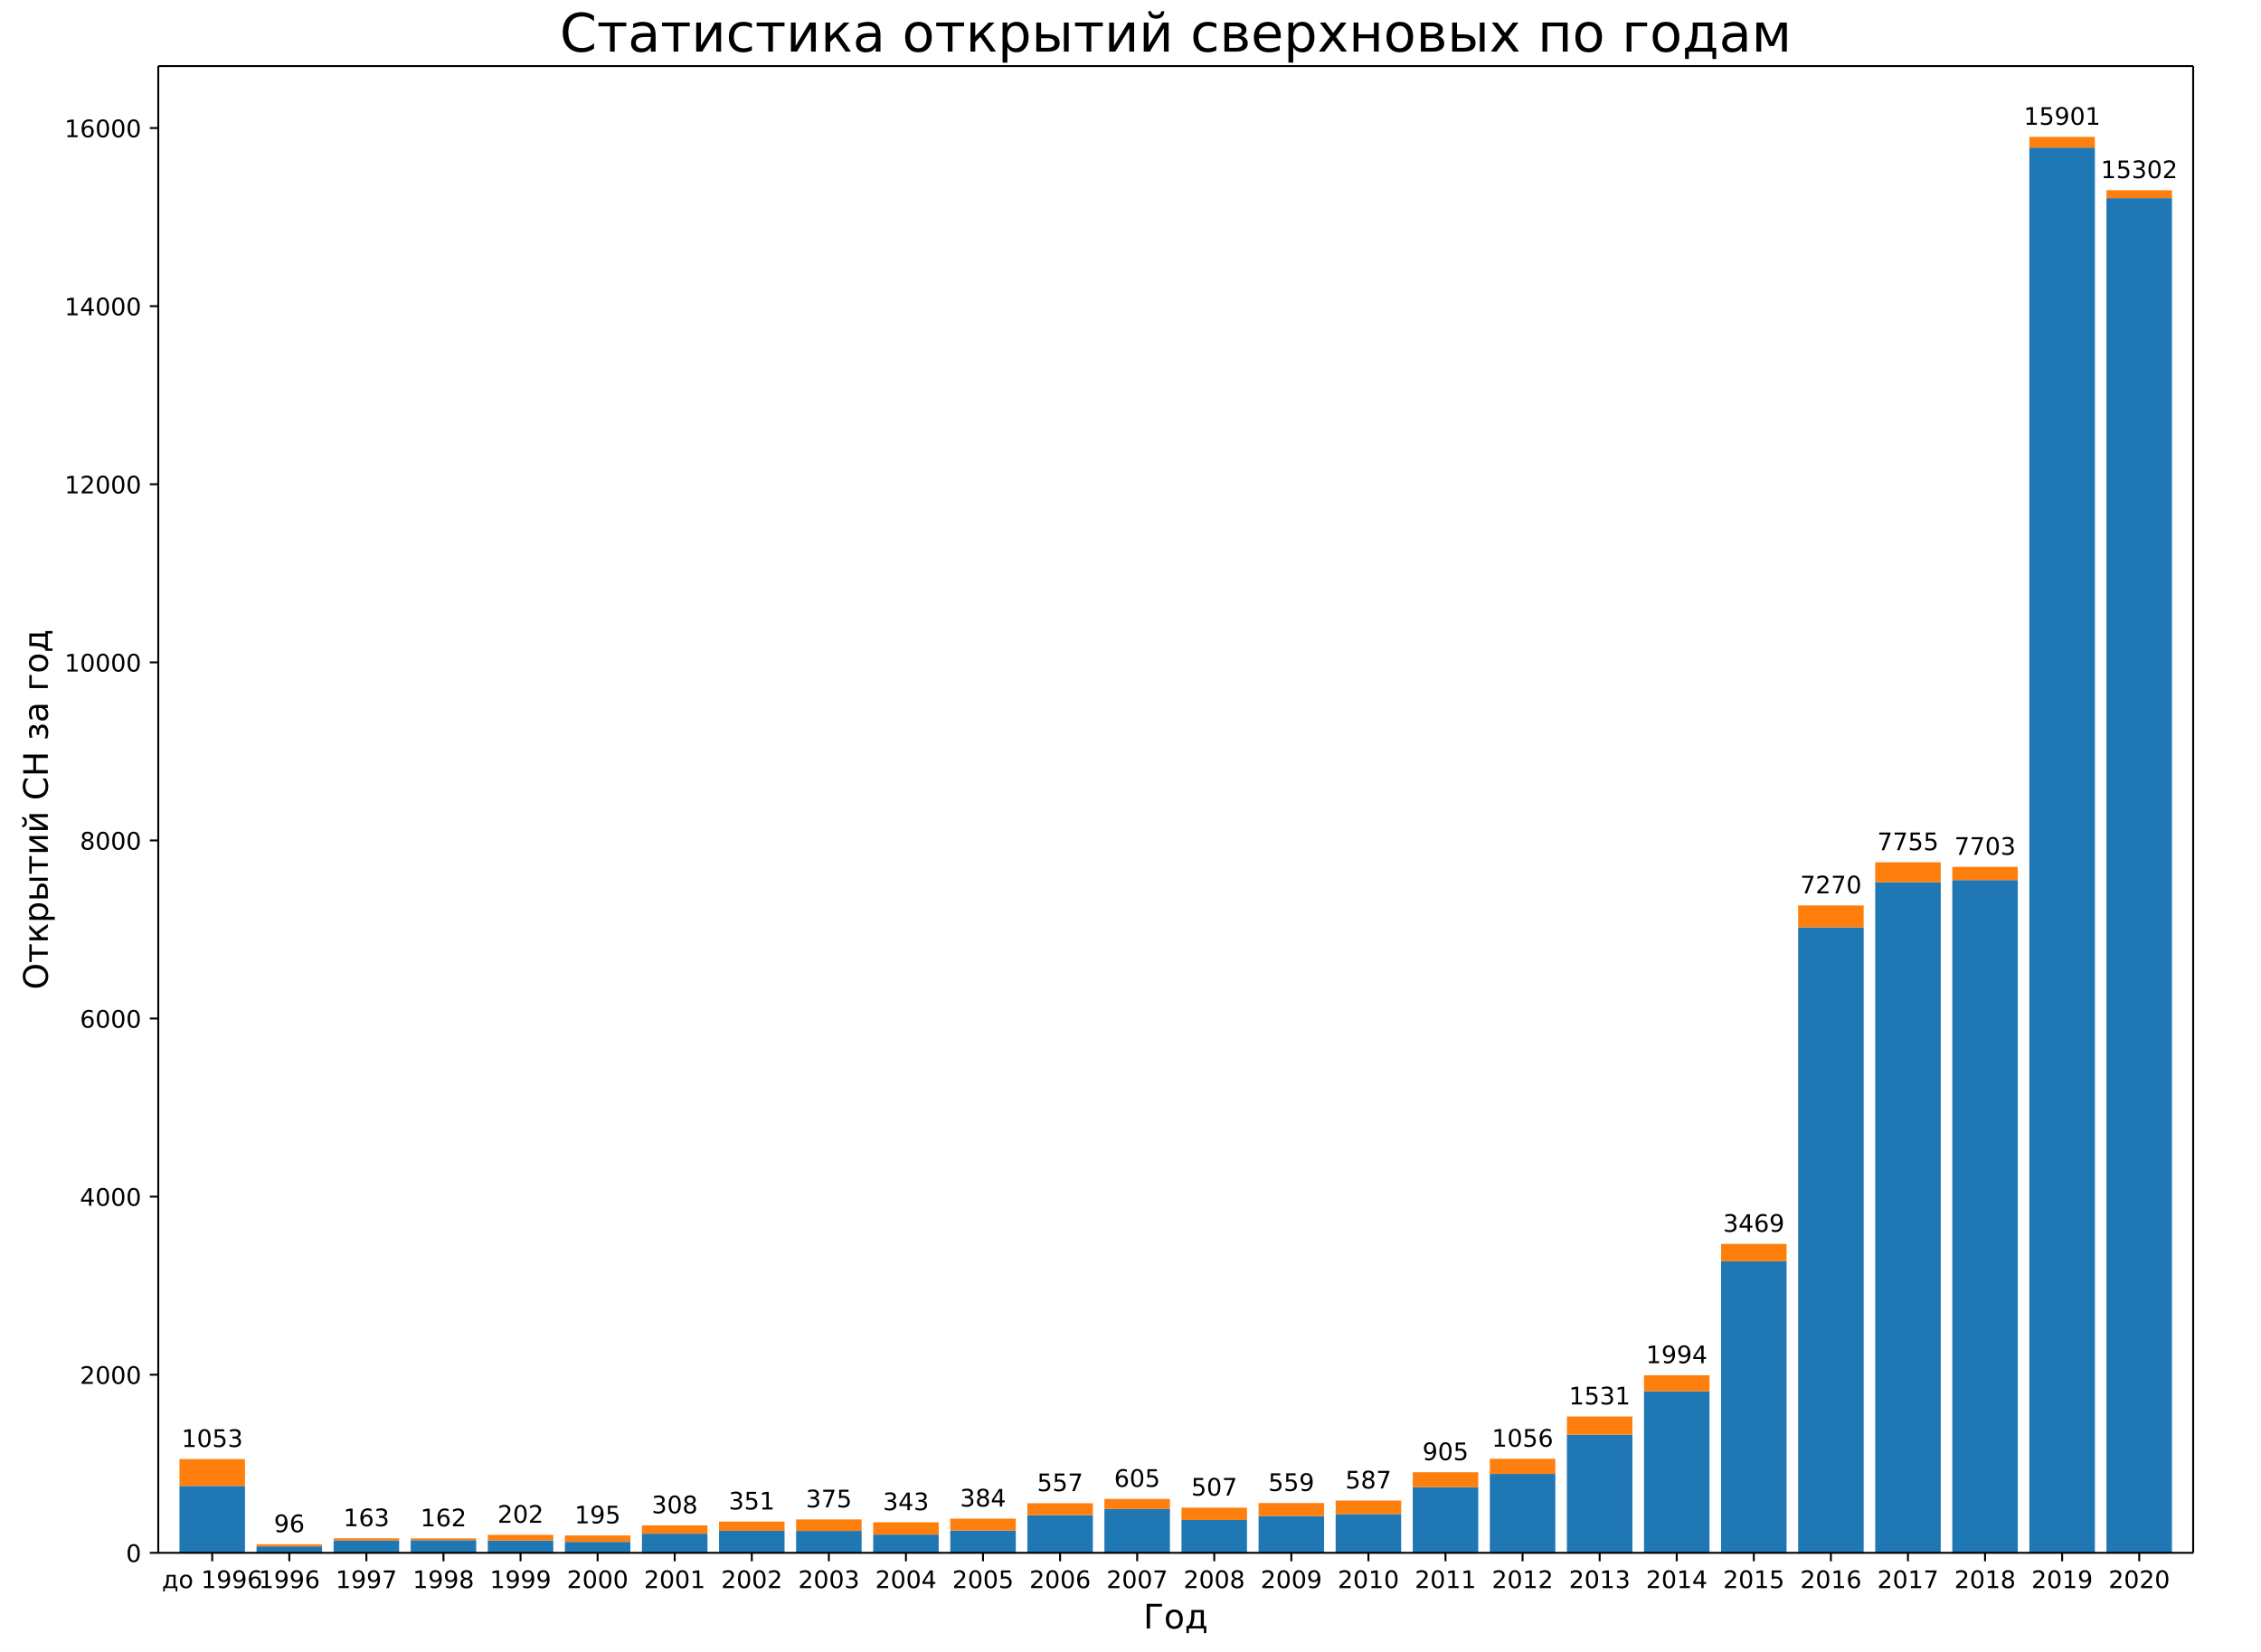
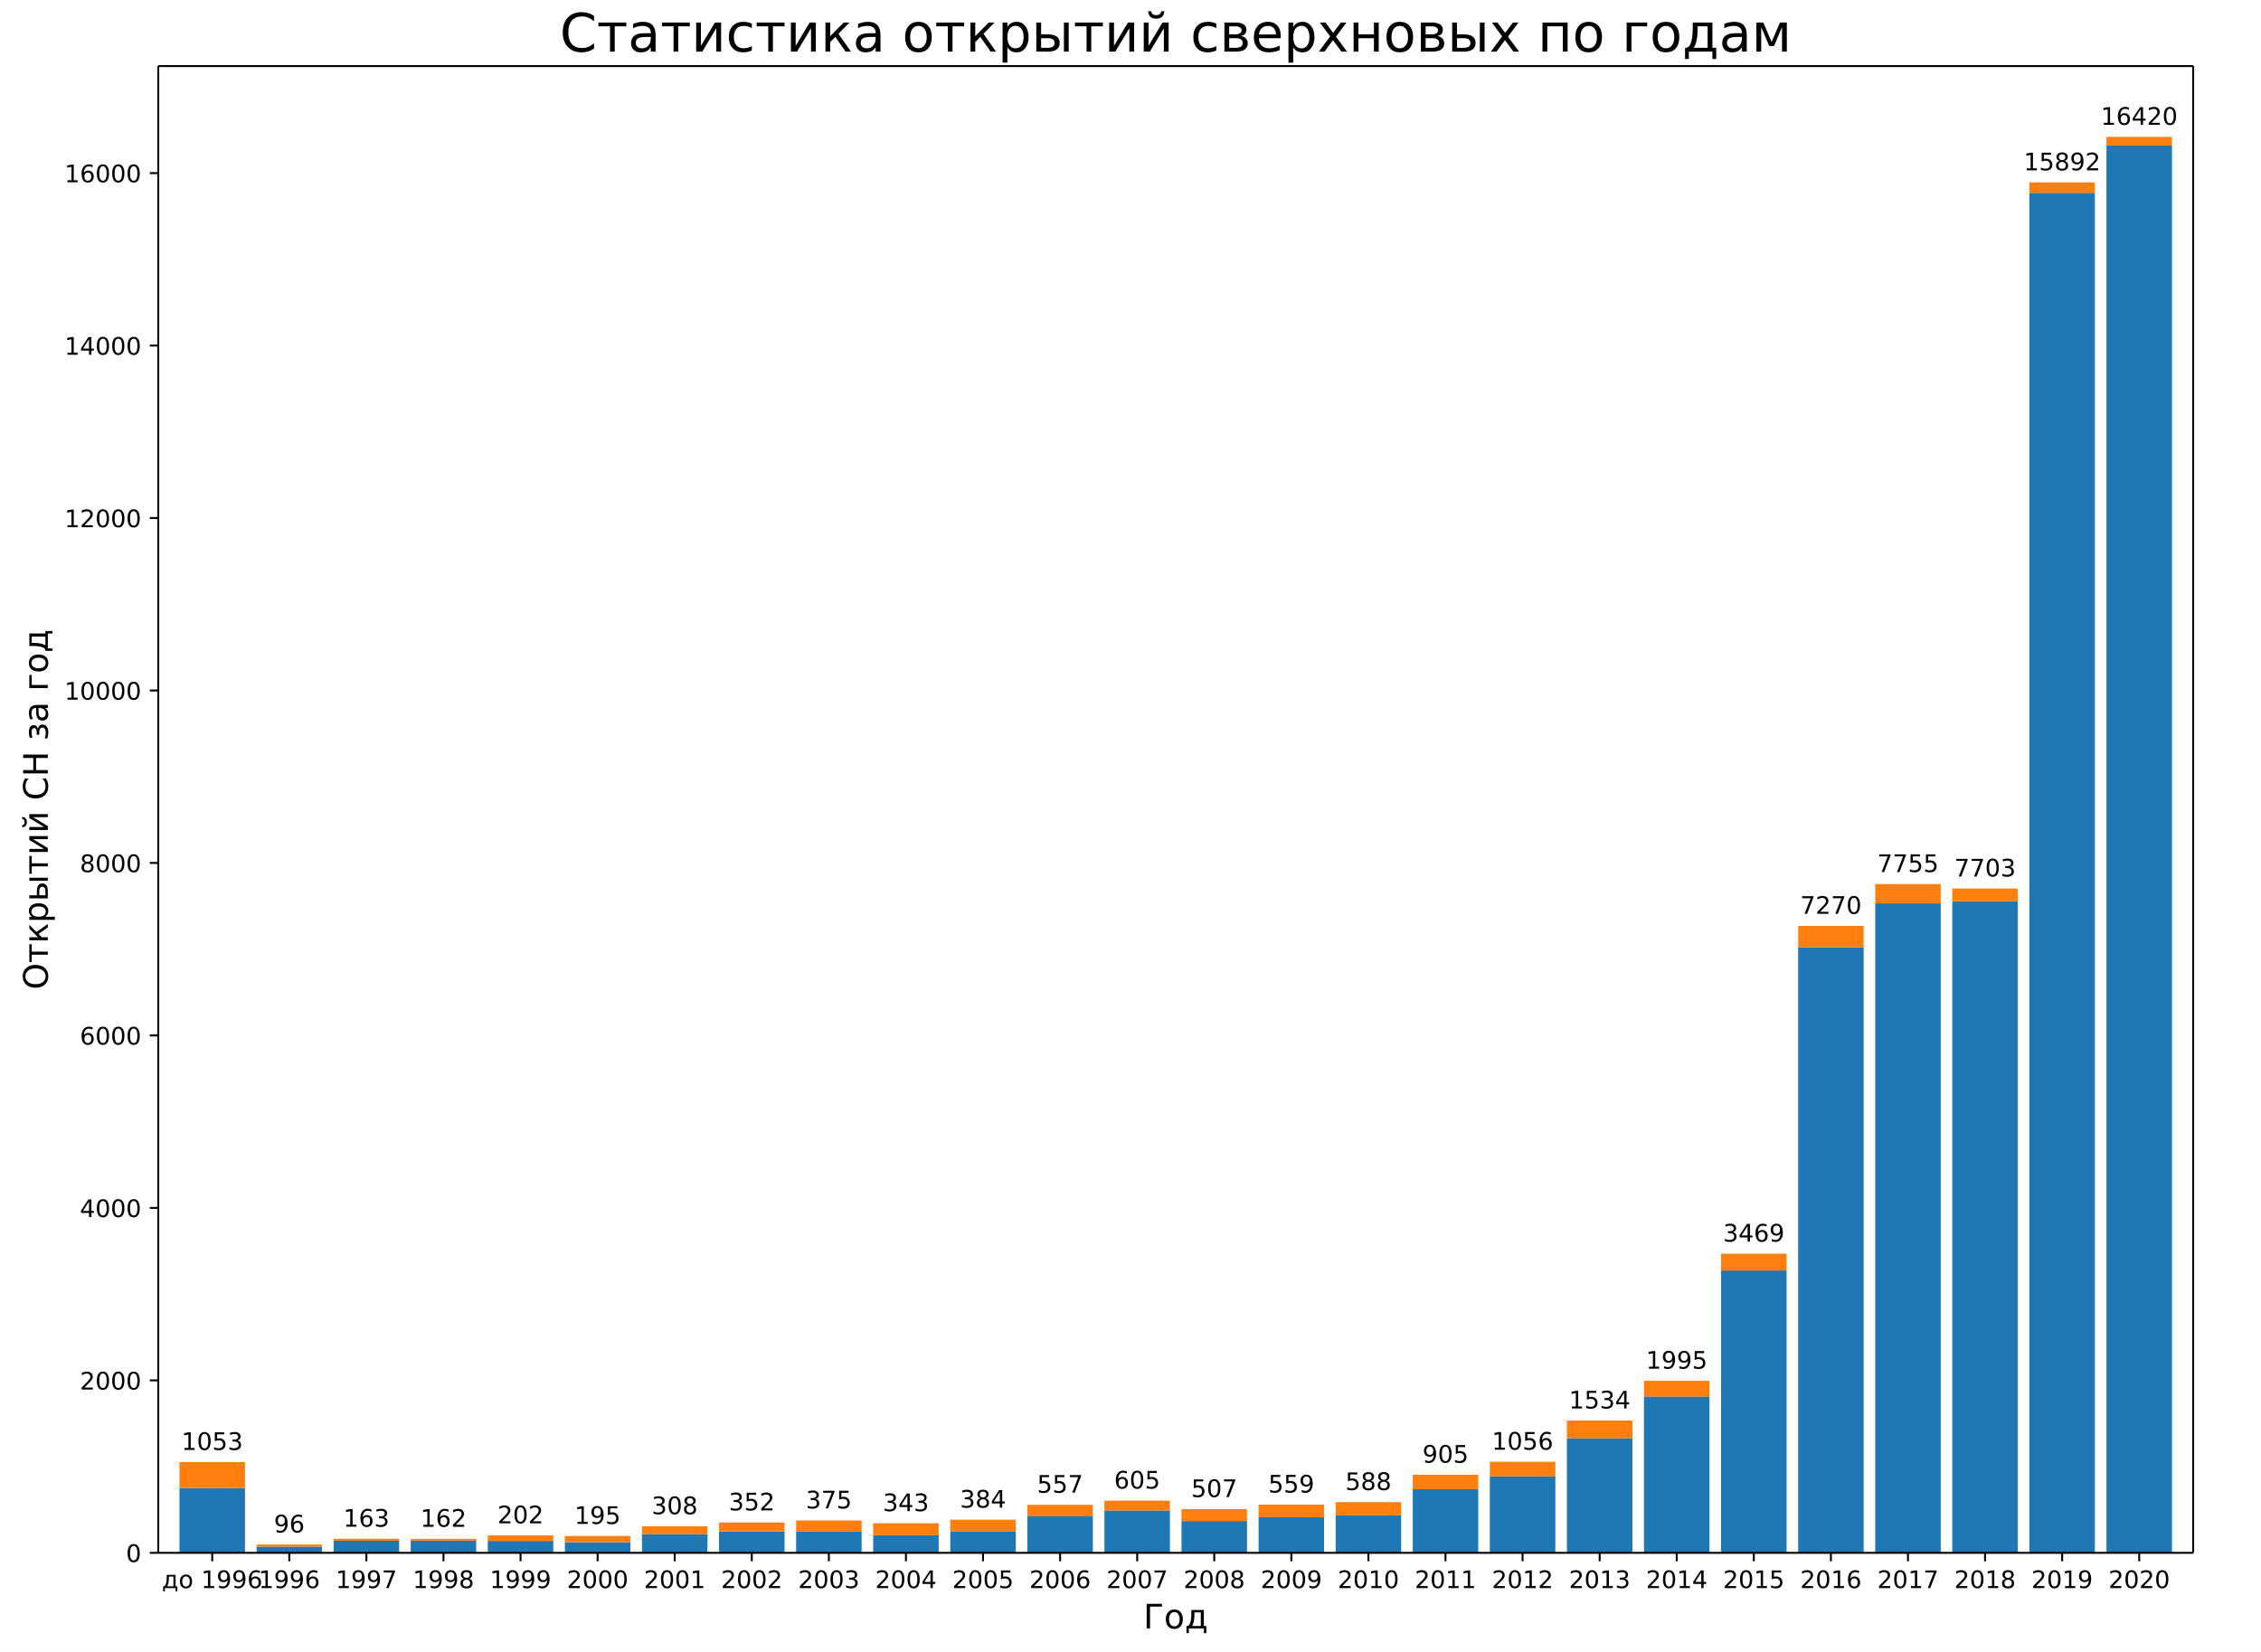
<svg xmlns="http://www.w3.org/2000/svg" xmlns:xlink="http://www.w3.org/1999/xlink" width="936pt" height="684pt" version="1.1" viewBox="0 0 936 684">
  <defs>
    <style type="text/css">*{stroke-linecap:butt;stroke-linejoin:round;}</style>
  </defs>
  <path d="m0 684h936v-684h-936z" fill="#fff" />
  <path d="m65.52 642.96h842.4v-615.6h-842.4z" fill="#fff" />
-   <path d="m74.295 642.96h27.123v-27.69h-27.123z" clip-path="url(#a)" fill="#1f77b4" />
-   <path d="m106.2 642.96h27.123v-2.655h-27.123z" clip-path="url(#a)" fill="#1f77b4" />
-   <path d="m138.11 642.96h27.123v-5.162h-27.123z" clip-path="url(#a)" fill="#1f77b4" />
-   <path d="m170.02 642.96h27.123v-5.236h-27.123z" clip-path="url(#a)" fill="#1f77b4" />
-   <path d="m201.93 642.96h27.123v-5.088h-27.123z" clip-path="url(#a)" fill="#1f77b4" />
-   <path d="m233.84 642.96h27.123v-4.535h-27.123z" clip-path="url(#a)" fill="#1f77b4" />
-   <path d="m265.75 642.96h27.123v-7.927h-27.123z" clip-path="url(#a)" fill="#1f77b4" />
-   <path d="m297.66 642.96h27.123v-9.107h-27.123z" clip-path="url(#a)" fill="#1f77b4" />
-   <path d="m329.57 642.96h27.123v-9.07h-27.123z" clip-path="url(#a)" fill="#1f77b4" />
-   <path d="m361.48 642.96h27.123v-7.559h-27.123z" clip-path="url(#a)" fill="#1f77b4" />
-   <path d="m393.39 642.96h27.123v-9.255h-27.123z" clip-path="url(#a)" fill="#1f77b4" />
-   <path d="m425.3 642.96h27.123v-15.596h-27.123z" clip-path="url(#a)" fill="#1f77b4" />
-   <path d="m457.2 642.96h27.123v-18.141h-27.123z" clip-path="url(#a)" fill="#1f77b4" />
-   <path d="m489.11 642.96h27.123v-13.605h-27.123z" clip-path="url(#a)" fill="#1f77b4" />
-   <path d="m521.02 642.96h27.123v-15.228h-27.123z" clip-path="url(#a)" fill="#1f77b4" />
-   <path d="m552.93 642.96h27.123v-16.039h-27.123z" clip-path="url(#a)" fill="#1f77b4" />
-   <path d="m584.84 642.96h27.123v-27.174h-27.123z" clip-path="url(#a)" fill="#1f77b4" />
-   <path d="m616.75 642.96h27.123v-32.668h-27.123z" clip-path="url(#a)" fill="#1f77b4" />
-   <path d="m648.66 642.96h27.123v-48.891h-27.123z" clip-path="url(#a)" fill="#1f77b4" />
-   <path d="m680.57 642.96h27.123v-66.847h-27.123z" clip-path="url(#a)" fill="#1f77b4" />
-   <path d="m712.48 642.96h27.123v-120.72h-27.123z" clip-path="url(#a)" fill="#1f77b4" />
-   <path d="m744.39 642.96h27.123v-258.98h-27.123z" clip-path="url(#a)" fill="#1f77b4" />
-   <path d="m776.3 642.96h27.123v-277.68h-27.123z" clip-path="url(#a)" fill="#1f77b4" />
-   <path d="m808.2 642.96h27.123v-278.56h-27.123z" clip-path="url(#a)" fill="#1f77b4" />
-   <path d="m840.11 642.96h27.123v-581.86h-27.123z" clip-path="url(#a)" fill="#1f77b4" />
-   <path d="m872.02 642.96h27.123v-560.92h-27.123z" clip-path="url(#a)" fill="#1f77b4" />
-   <path d="m74.295 615.27h27.123v-11.135h-27.123z" clip-path="url(#a)" fill="#ff7f0e" />
-   <path d="m106.2 640.31h27.123v-0.885h-27.123z" clip-path="url(#a)" fill="#ff7f0e" />
-   <path d="m138.11 637.8h27.123v-0.848h-27.123z" clip-path="url(#a)" fill="#ff7f0e" />
-   <path d="m170.02 637.72h27.123v-0.737h-27.123z" clip-path="url(#a)" fill="#ff7f0e" />
-   <path d="m201.93 637.87h27.123v-2.36h-27.123z" clip-path="url(#a)" fill="#ff7f0e" />
-   <path d="m233.84 638.42h27.123v-2.655h-27.123z" clip-path="url(#a)" fill="#ff7f0e" />
-   <path d="m265.75 635.03h27.123v-3.429h-27.123z" clip-path="url(#a)" fill="#ff7f0e" />
-   <path d="m297.66 633.85h27.123v-3.835h-27.123z" clip-path="url(#a)" fill="#ff7f0e" />
-   <path d="m329.57 633.89h27.123v-4.756h-27.123z" clip-path="url(#a)" fill="#ff7f0e" />
-   <path d="m361.48 635.4h27.123v-5.088h-27.123z" clip-path="url(#a)" fill="#ff7f0e" />
-   <path d="m393.39 633.71h27.123v-4.904h-27.123z" clip-path="url(#a)" fill="#ff7f0e" />
-   <path d="m425.3 627.36h27.123v-4.941h-27.123z" clip-path="url(#a)" fill="#ff7f0e" />
-   <path d="m457.2 624.82h27.123v-4.166h-27.123z" clip-path="url(#a)" fill="#ff7f0e" />
-   <path d="m489.11 629.35h27.123v-5.088h-27.123z" clip-path="url(#a)" fill="#ff7f0e" />
-   <path d="m521.02 627.73h27.123v-5.383h-27.123z" clip-path="url(#a)" fill="#ff7f0e" />
-   <path d="m552.93 626.92h27.123v-5.604h-27.123z" clip-path="url(#a)" fill="#ff7f0e" />
-   <path d="m584.84 615.79h27.123v-6.194h-27.123z" clip-path="url(#a)" fill="#ff7f0e" />
-   <path d="m616.75 610.29h27.123v-6.268h-27.123z" clip-path="url(#a)" fill="#ff7f0e" />
-   <path d="m648.66 594.07h27.123v-7.559h-27.123z" clip-path="url(#a)" fill="#ff7f0e" />
-   <path d="m680.57 576.11h27.123v-6.674h-27.123z" clip-path="url(#a)" fill="#ff7f0e" />
-   <path d="m712.48 522.24h27.123v-7.19h-27.123z" clip-path="url(#a)" fill="#ff7f0e" />
-   <path d="m744.39 383.98h27.123v-9.07h-27.123z" clip-path="url(#a)" fill="#ff7f0e" />
-   <path d="m776.3 365.28h27.123v-8.259h-27.123z" clip-path="url(#a)" fill="#ff7f0e" />
-   <path d="m808.2 364.4h27.123v-5.457h-27.123z" clip-path="url(#a)" fill="#ff7f0e" />
-   <path d="m840.11 61.099h27.123v-4.425h-27.123z" clip-path="url(#a)" fill="#ff7f0e" />
-   <path d="m872.02 82.042h27.123v-3.281h-27.123z" clip-path="url(#a)" fill="#ff7f0e" />
+   <path d="m74.295 642.96h27.123v-26.815h-27.123z" clip-path="url(#a)" fill="#1f77b4" />
+   <path d="m106.2 642.96h27.123v-2.571h-27.123z" clip-path="url(#a)" fill="#1f77b4" />
+   <path d="m138.11 642.96h27.123v-4.999h-27.123z" clip-path="url(#a)" fill="#1f77b4" />
+   <path d="m170.02 642.96h27.123v-5.07h-27.123z" clip-path="url(#a)" fill="#1f77b4" />
+   <path d="m201.93 642.96h27.123v-4.927h-27.123z" clip-path="url(#a)" fill="#1f77b4" />
+   <path d="m233.84 642.96h27.123v-4.392h-27.123z" clip-path="url(#a)" fill="#1f77b4" />
+   <path d="m265.75 642.96h27.123v-7.677h-27.123z" clip-path="url(#a)" fill="#1f77b4" />
+   <path d="m297.66 642.96h27.123v-8.819h-27.123z" clip-path="url(#a)" fill="#1f77b4" />
+   <path d="m329.57 642.96h27.123v-8.784h-27.123z" clip-path="url(#a)" fill="#1f77b4" />
+   <path d="m361.48 642.96h27.123v-7.32h-27.123z" clip-path="url(#a)" fill="#1f77b4" />
+   <path d="m393.39 642.96h27.123v-8.962h-27.123z" clip-path="url(#a)" fill="#1f77b4" />
+   <path d="m425.3 642.96h27.123v-15.103h-27.123z" clip-path="url(#a)" fill="#1f77b4" />
+   <path d="m457.2 642.96h27.123v-17.567h-27.123z" clip-path="url(#a)" fill="#1f77b4" />
+   <path d="m489.11 642.96h27.123v-13.175h-27.123z" clip-path="url(#a)" fill="#1f77b4" />
+   <path d="m521.02 642.96h27.123v-14.746h-27.123z" clip-path="url(#a)" fill="#1f77b4" />
+   <path d="m552.93 642.96h27.123v-15.532h-27.123z" clip-path="url(#a)" fill="#1f77b4" />
+   <path d="m584.84 642.96h27.123v-26.315h-27.123z" clip-path="url(#a)" fill="#1f77b4" />
+   <path d="m616.75 642.96h27.123v-31.635h-27.123z" clip-path="url(#a)" fill="#1f77b4" />
+   <path d="m648.66 642.96h27.123v-47.381h-27.123z" clip-path="url(#a)" fill="#1f77b4" />
+   <path d="m680.57 642.96h27.123v-64.734h-27.123z" clip-path="url(#a)" fill="#1f77b4" />
+   <path d="m712.48 642.96h27.123v-116.9h-27.123z" clip-path="url(#a)" fill="#1f77b4" />
+   <path d="m744.39 642.96h27.123v-250.8h-27.123z" clip-path="url(#a)" fill="#1f77b4" />
+   <path d="m776.3 642.96h27.123v-268.9h-27.123z" clip-path="url(#a)" fill="#1f77b4" />
+   <path d="m808.2 642.96h27.123v-269.76h-27.123z" clip-path="url(#a)" fill="#1f77b4" />
+   <path d="m840.11 642.96h27.123v-563.11h-27.123z" clip-path="url(#a)" fill="#1f77b4" />
+   <path d="m872.02 642.96h27.123v-582.68h-27.123z" clip-path="url(#a)" fill="#1f77b4" />
+   <path d="m74.295 616.15h27.123v-10.783h-27.123z" clip-path="url(#a)" fill="#ff7f0e" />
+   <path d="m106.2 640.39h27.123v-0.857h-27.123z" clip-path="url(#a)" fill="#ff7f0e" />
+   <path d="m138.11 637.96h27.123v-0.821h-27.123z" clip-path="url(#a)" fill="#ff7f0e" />
+   <path d="m170.02 637.89h27.123v-0.714h-27.123z" clip-path="url(#a)" fill="#ff7f0e" />
+   <path d="m201.93 638.03h27.123v-2.285h-27.123z" clip-path="url(#a)" fill="#ff7f0e" />
+   <path d="m233.84 638.57h27.123v-2.571h-27.123z" clip-path="url(#a)" fill="#ff7f0e" />
+   <path d="m265.75 635.28h27.123v-3.321h-27.123z" clip-path="url(#a)" fill="#ff7f0e" />
+   <path d="m297.66 634.14h27.123v-3.749h-27.123z" clip-path="url(#a)" fill="#ff7f0e" />
+   <path d="m329.57 634.18h27.123v-4.606h-27.123z" clip-path="url(#a)" fill="#ff7f0e" />
+   <path d="m361.48 635.64h27.123v-4.927h-27.123z" clip-path="url(#a)" fill="#ff7f0e" />
+   <path d="m393.39 634h27.123v-4.749h-27.123z" clip-path="url(#a)" fill="#ff7f0e" />
+   <path d="m425.3 627.86h27.123v-4.785h-27.123z" clip-path="url(#a)" fill="#ff7f0e" />
+   <path d="m457.2 625.39h27.123v-4.035h-27.123z" clip-path="url(#a)" fill="#ff7f0e" />
+   <path d="m489.11 629.78h27.123v-4.927h-27.123z" clip-path="url(#a)" fill="#ff7f0e" />
+   <path d="m521.02 628.21h27.123v-5.213h-27.123z" clip-path="url(#a)" fill="#ff7f0e" />
+   <path d="m552.93 627.43h27.123v-5.463h-27.123z" clip-path="url(#a)" fill="#ff7f0e" />
+   <path d="m584.84 616.64h27.123v-5.998h-27.123z" clip-path="url(#a)" fill="#ff7f0e" />
+   <path d="m616.75 611.32h27.123v-6.07h-27.123z" clip-path="url(#a)" fill="#ff7f0e" />
+   <path d="m648.66 595.58h27.123v-7.391h-27.123z" clip-path="url(#a)" fill="#ff7f0e" />
+   <path d="m680.57 578.23h27.123v-6.498h-27.123z" clip-path="url(#a)" fill="#ff7f0e" />
+   <path d="m712.48 526.06h27.123v-6.963h-27.123z" clip-path="url(#a)" fill="#ff7f0e" />
+   <path d="m744.39 392.16h27.123v-8.784h-27.123z" clip-path="url(#a)" fill="#ff7f0e" />
+   <path d="m776.3 374.06h27.123v-7.998h-27.123z" clip-path="url(#a)" fill="#ff7f0e" />
+   <path d="m808.2 373.2h27.123v-5.284h-27.123z" clip-path="url(#a)" fill="#ff7f0e" />
+   <path d="m840.11 79.847h27.123v-4.32h-27.123z" clip-path="url(#a)" fill="#ff7f0e" />
+   <path d="m872.02 60.281h27.123v-3.606h-27.123z" clip-path="url(#a)" fill="#ff7f0e" />
  <defs>
    <path id="b" d="m0 0v3.5" stroke="#000" stroke-width=".8" />
  </defs>
  <use x="87.856" y="642.96" stroke="#000000" stroke-width=".8" xlink:href="#b" />
  <text transform="rotate(-0 87.856 657.56)" x="87.856" y="657.558" font-family="DejaVu Sans" font-size="10px" text-anchor="middle">до 1996</text>
  <use x="119.765" y="642.96" stroke="#000000" stroke-width=".8" xlink:href="#b" />
  <text transform="rotate(-0 119.77 657.56)" x="119.765" y="657.558" font-family="DejaVu Sans" font-size="10px" text-anchor="middle">1996</text>
  <use x="151.675" y="642.96" stroke="#000000" stroke-width=".8" xlink:href="#b" />
  <text transform="rotate(-0 151.67 657.56)" x="151.675" y="657.558" font-family="DejaVu Sans" font-size="10px" text-anchor="middle">1997</text>
  <use x="183.584" y="642.96" stroke="#000000" stroke-width=".8" xlink:href="#b" />
  <text transform="rotate(-0 183.58 657.56)" x="183.584" y="657.558" font-family="DejaVu Sans" font-size="10px" text-anchor="middle">1998</text>
  <use x="215.493" y="642.96" stroke="#000000" stroke-width=".8" xlink:href="#b" />
  <text transform="rotate(-0 215.49 657.56)" x="215.493" y="657.558" font-family="DejaVu Sans" font-size="10px" text-anchor="middle">1999</text>
  <use x="247.402" y="642.96" stroke="#000000" stroke-width=".8" xlink:href="#b" />
  <text transform="rotate(-0 247.4 657.56)" x="247.402" y="657.558" font-family="DejaVu Sans" font-size="10px" text-anchor="middle">2000</text>
  <use x="279.311" y="642.96" stroke="#000000" stroke-width=".8" xlink:href="#b" />
  <text transform="rotate(-0 279.31 657.56)" x="279.311" y="657.558" font-family="DejaVu Sans" font-size="10px" text-anchor="middle">2001</text>
  <use x="311.22" y="642.96" stroke="#000000" stroke-width=".8" xlink:href="#b" />
  <text transform="rotate(-0 311.22 657.56)" x="311.22" y="657.558" font-family="DejaVu Sans" font-size="10px" text-anchor="middle">2002</text>
  <use x="343.129" y="642.96" stroke="#000000" stroke-width=".8" xlink:href="#b" />
  <text transform="rotate(-0 343.13 657.56)" x="343.129" y="657.558" font-family="DejaVu Sans" font-size="10px" text-anchor="middle">2003</text>
  <use x="375.038" y="642.96" stroke="#000000" stroke-width=".8" xlink:href="#b" />
  <text transform="rotate(-0 375.04 657.56)" x="375.038" y="657.558" font-family="DejaVu Sans" font-size="10px" text-anchor="middle">2004</text>
  <use x="406.947" y="642.96" stroke="#000000" stroke-width=".8" xlink:href="#b" />
  <text transform="rotate(-0 406.95 657.56)" x="406.947" y="657.558" font-family="DejaVu Sans" font-size="10px" text-anchor="middle">2005</text>
  <use x="438.856" y="642.96" stroke="#000000" stroke-width=".8" xlink:href="#b" />
  <text transform="rotate(-0 438.86 657.56)" x="438.856" y="657.558" font-family="DejaVu Sans" font-size="10px" text-anchor="middle">2006</text>
  <use x="470.765" y="642.96" stroke="#000000" stroke-width=".8" xlink:href="#b" />
  <text transform="rotate(-0 470.77 657.56)" x="470.765" y="657.558" font-family="DejaVu Sans" font-size="10px" text-anchor="middle">2007</text>
  <use x="502.675" y="642.96" stroke="#000000" stroke-width=".8" xlink:href="#b" />
  <text transform="rotate(-0 502.67 657.56)" x="502.675" y="657.558" font-family="DejaVu Sans" font-size="10px" text-anchor="middle">2008</text>
  <use x="534.584" y="642.96" stroke="#000000" stroke-width=".8" xlink:href="#b" />
  <text transform="rotate(-0 534.58 657.56)" x="534.584" y="657.558" font-family="DejaVu Sans" font-size="10px" text-anchor="middle">2009</text>
  <use x="566.493" y="642.96" stroke="#000000" stroke-width=".8" xlink:href="#b" />
  <text transform="rotate(-0 566.49 657.56)" x="566.493" y="657.558" font-family="DejaVu Sans" font-size="10px" text-anchor="middle">2010</text>
  <use x="598.402" y="642.96" stroke="#000000" stroke-width=".8" xlink:href="#b" />
  <text transform="rotate(-0 598.4 657.56)" x="598.402" y="657.558" font-family="DejaVu Sans" font-size="10px" text-anchor="middle">2011</text>
  <use x="630.311" y="642.96" stroke="#000000" stroke-width=".8" xlink:href="#b" />
  <text transform="rotate(-0 630.31 657.56)" x="630.311" y="657.558" font-family="DejaVu Sans" font-size="10px" text-anchor="middle">2012</text>
  <use x="662.22" y="642.96" stroke="#000000" stroke-width=".8" xlink:href="#b" />
  <text transform="rotate(-0 662.22 657.56)" x="662.22" y="657.558" font-family="DejaVu Sans" font-size="10px" text-anchor="middle">2013</text>
  <use x="694.129" y="642.96" stroke="#000000" stroke-width=".8" xlink:href="#b" />
  <text transform="rotate(-0 694.13 657.56)" x="694.129" y="657.558" font-family="DejaVu Sans" font-size="10px" text-anchor="middle">2014</text>
  <use x="726.038" y="642.96" stroke="#000000" stroke-width=".8" xlink:href="#b" />
  <text transform="rotate(-0 726.04 657.56)" x="726.038" y="657.558" font-family="DejaVu Sans" font-size="10px" text-anchor="middle">2015</text>
  <use x="757.947" y="642.96" stroke="#000000" stroke-width=".8" xlink:href="#b" />
  <text transform="rotate(-0 757.95 657.56)" x="757.947" y="657.558" font-family="DejaVu Sans" font-size="10px" text-anchor="middle">2016</text>
  <use x="789.856" y="642.96" stroke="#000000" stroke-width=".8" xlink:href="#b" />
  <text transform="rotate(-0 789.86 657.56)" x="789.856" y="657.558" font-family="DejaVu Sans" font-size="10px" text-anchor="middle">2017</text>
  <use x="821.765" y="642.96" stroke="#000000" stroke-width=".8" xlink:href="#b" />
  <text transform="rotate(-0 821.77 657.56)" x="821.765" y="657.558" font-family="DejaVu Sans" font-size="10px" text-anchor="middle">2018</text>
  <use x="853.675" y="642.96" stroke="#000000" stroke-width=".8" xlink:href="#b" />
  <text transform="rotate(-0 853.67 657.56)" x="853.675" y="657.558" font-family="DejaVu Sans" font-size="10px" text-anchor="middle">2019</text>
  <use x="885.584" y="642.96" stroke="#000000" stroke-width=".8" xlink:href="#b" />
  <text transform="rotate(-0 885.58 657.56)" x="885.584" y="657.558" font-family="DejaVu Sans" font-size="10px" text-anchor="middle">2020</text>
  <text transform="rotate(-0 486.72 674.28)" x="486.72" y="674.276" font-family="DejaVu Sans" font-size="14px" text-anchor="middle">Год</text>
  <defs>
    <path id="c" d="m0 0h-3.5" stroke="#000" stroke-width=".8" />
  </defs>
  <use x="65.52" y="642.96" stroke="#000000" stroke-width=".8" xlink:href="#c" />
  <text transform="rotate(-0 58.52 646.76)" x="58.52" y="646.759" font-family="DejaVu Sans" font-size="10px" text-anchor="end">0</text>
-   <use x="65.52" y="569.218" stroke="#000000" stroke-width=".8" xlink:href="#c" />
-   <text transform="rotate(-0 58.52 573.02)" x="58.52" y="573.017" font-family="DejaVu Sans" font-size="10px" text-anchor="end">2000</text>
-   <use x="65.52" y="495.476" stroke="#000000" stroke-width=".8" xlink:href="#c" />
-   <text transform="rotate(-0 58.52 499.28)" x="58.52" y="499.275" font-family="DejaVu Sans" font-size="10px" text-anchor="end">4000</text>
-   <use x="65.52" y="421.734" stroke="#000000" stroke-width=".8" xlink:href="#c" />
-   <text transform="rotate(-0 58.52 425.53)" x="58.52" y="425.533" font-family="DejaVu Sans" font-size="10px" text-anchor="end">6000</text>
-   <use x="65.52" y="347.992" stroke="#000000" stroke-width=".8" xlink:href="#c" />
-   <text transform="rotate(-0 58.52 351.79)" x="58.52" y="351.791" font-family="DejaVu Sans" font-size="10px" text-anchor="end">8000</text>
-   <use x="65.52" y="274.25" stroke="#000000" stroke-width=".8" xlink:href="#c" />
-   <text transform="rotate(-0 58.52 278.05)" x="58.52" y="278.049" font-family="DejaVu Sans" font-size="10px" text-anchor="end">10000</text>
-   <use x="65.52" y="200.508" stroke="#000000" stroke-width=".8" xlink:href="#c" />
-   <text transform="rotate(-0 58.52 204.31)" x="58.52" y="204.307" font-family="DejaVu Sans" font-size="10px" text-anchor="end">12000</text>
-   <use x="65.52" y="126.766" stroke="#000000" stroke-width=".8" xlink:href="#c" />
-   <text transform="rotate(-0 58.52 130.57)" x="58.52" y="130.565" font-family="DejaVu Sans" font-size="10px" text-anchor="end">14000</text>
-   <use x="65.52" y="53.024" stroke="#000000" stroke-width=".8" xlink:href="#c" />
-   <text transform="rotate(-0 58.52 56.823)" x="58.52" y="56.823" font-family="DejaVu Sans" font-size="10px" text-anchor="end">16000</text>
+   <use x="65.52" y="571.549" stroke="#000000" stroke-width=".8" xlink:href="#c" />
+   <text transform="rotate(-0 58.52 575.35)" x="58.52" y="575.348" font-family="DejaVu Sans" font-size="10px" text-anchor="end">2000</text>
+   <use x="65.52" y="500.138" stroke="#000000" stroke-width=".8" xlink:href="#c" />
+   <text transform="rotate(-0 58.52 503.94)" x="58.52" y="503.937" font-family="DejaVu Sans" font-size="10px" text-anchor="end">4000</text>
+   <use x="65.52" y="428.726" stroke="#000000" stroke-width=".8" xlink:href="#c" />
+   <text transform="rotate(-0 58.52 432.53)" x="58.52" y="432.526" font-family="DejaVu Sans" font-size="10px" text-anchor="end">6000</text>
+   <use x="65.52" y="357.315" stroke="#000000" stroke-width=".8" xlink:href="#c" />
+   <text transform="rotate(-0 58.52 361.11)" x="58.52" y="361.115" font-family="DejaVu Sans" font-size="10px" text-anchor="end">8000</text>
+   <use x="65.52" y="285.904" stroke="#000000" stroke-width=".8" xlink:href="#c" />
+   <text transform="rotate(-0 58.52 289.7)" x="58.52" y="289.703" font-family="DejaVu Sans" font-size="10px" text-anchor="end">10000</text>
+   <use x="65.52" y="214.493" stroke="#000000" stroke-width=".8" xlink:href="#c" />
+   <text transform="rotate(-0 58.52 218.29)" x="58.52" y="218.292" font-family="DejaVu Sans" font-size="10px" text-anchor="end">12000</text>
+   <use x="65.52" y="143.082" stroke="#000000" stroke-width=".8" xlink:href="#c" />
+   <text transform="rotate(-0 58.52 146.88)" x="58.52" y="146.881" font-family="DejaVu Sans" font-size="10px" text-anchor="end">14000</text>
+   <use x="65.52" y="71.671" stroke="#000000" stroke-width=".8" xlink:href="#c" />
+   <text transform="rotate(-0 58.52 75.47)" x="58.52" y="75.47" font-family="DejaVu Sans" font-size="10px" text-anchor="end">16000</text>
  <text transform="rotate(-90 19.796 335.16)" x="19.796" y="335.16" font-family="DejaVu Sans" font-size="14px" text-anchor="middle">Открытий СН за год</text>
  <path d="m65.52 642.96v-615.6" fill="none" stroke="#000" stroke-linecap="square" stroke-width=".8" />
  <path d="m907.92 642.96v-615.6" fill="none" stroke="#000" stroke-linecap="square" stroke-width=".8" />
  <path d="m65.52 642.96h842.4" fill="none" stroke="#000" stroke-linecap="square" stroke-width=".8" />
  <path d="m65.52 27.36h842.4" fill="none" stroke="#000" stroke-linecap="square" stroke-width=".8" />
-   <text transform="rotate(-0 87.856 599.13)" x="87.856" y="599.135" font-family="DejaVu Sans" font-size="10px" text-anchor="middle">1053</text>
-   <text transform="rotate(-0 119.77 634.42)" x="119.765" y="634.42" font-family="DejaVu Sans" font-size="10px" text-anchor="middle">96</text>
-   <text transform="rotate(-0 151.67 631.95)" x="151.675" y="631.95" font-family="DejaVu Sans" font-size="10px" text-anchor="middle">163</text>
-   <text transform="rotate(-0 183.58 631.99)" x="183.584" y="631.987" font-family="DejaVu Sans" font-size="10px" text-anchor="middle">162</text>
-   <text transform="rotate(-0 215.49 630.51)" x="215.493" y="630.512" font-family="DejaVu Sans" font-size="10px" text-anchor="middle">202</text>
-   <text transform="rotate(-0 247.4 630.77)" x="247.402" y="630.77" font-family="DejaVu Sans" font-size="10px" text-anchor="middle">195</text>
-   <text transform="rotate(-0 279.31 626.6)" x="279.311" y="626.604" font-family="DejaVu Sans" font-size="10px" text-anchor="middle">308</text>
-   <text transform="rotate(-0 311.22 625.02)" x="311.22" y="625.018" font-family="DejaVu Sans" font-size="10px" text-anchor="middle">351</text>
-   <text transform="rotate(-0 343.13 624.13)" x="343.129" y="624.133" font-family="DejaVu Sans" font-size="10px" text-anchor="middle">375</text>
-   <text transform="rotate(-0 375.04 625.31)" x="375.038" y="625.313" font-family="DejaVu Sans" font-size="10px" text-anchor="middle">343</text>
-   <text transform="rotate(-0 406.95 623.8)" x="406.947" y="623.802" font-family="DejaVu Sans" font-size="10px" text-anchor="middle">384</text>
-   <text transform="rotate(-0 438.86 617.42)" x="438.856" y="617.423" font-family="DejaVu Sans" font-size="10px" text-anchor="middle">557</text>
-   <text transform="rotate(-0 470.77 615.65)" x="470.765" y="615.653" font-family="DejaVu Sans" font-size="10px" text-anchor="middle">605</text>
-   <text transform="rotate(-0 502.67 619.27)" x="502.675" y="619.266" font-family="DejaVu Sans" font-size="10px" text-anchor="middle">507</text>
-   <text transform="rotate(-0 534.58 617.35)" x="534.584" y="617.349" font-family="DejaVu Sans" font-size="10px" text-anchor="middle">559</text>
-   <text transform="rotate(-0 566.49 616.32)" x="566.493" y="616.317" font-family="DejaVu Sans" font-size="10px" text-anchor="middle">587</text>
-   <text transform="rotate(-0 598.4 604.59)" x="598.402" y="604.592" font-family="DejaVu Sans" font-size="10px" text-anchor="middle">905</text>
-   <text transform="rotate(-0 630.31 599.02)" x="630.311" y="599.024" font-family="DejaVu Sans" font-size="10px" text-anchor="middle">1056</text>
-   <text transform="rotate(-0 662.22 581.51)" x="662.22" y="581.511" font-family="DejaVu Sans" font-size="10px" text-anchor="middle">1531</text>
-   <text transform="rotate(-0 694.13 564.44)" x="694.129" y="564.439" font-family="DejaVu Sans" font-size="10px" text-anchor="middle">1994</text>
-   <text transform="rotate(-0 726.04 510.05)" x="726.038" y="510.055" font-family="DejaVu Sans" font-size="10px" text-anchor="middle">3469</text>
-   <text transform="rotate(-0 757.95 369.91)" x="757.947" y="369.908" font-family="DejaVu Sans" font-size="10px" text-anchor="middle">7270</text>
-   <text transform="rotate(-0 789.86 352.03)" x="789.856" y="352.025" font-family="DejaVu Sans" font-size="10px" text-anchor="middle">7755</text>
-   <text transform="rotate(-0 821.77 353.94)" x="821.765" y="353.943" font-family="DejaVu Sans" font-size="10px" text-anchor="middle">7703</text>
-   <text transform="rotate(-0 853.67 51.674)" x="853.675" y="51.674" font-family="DejaVu Sans" font-size="10px" text-anchor="middle">15901</text>
-   <text transform="rotate(-0 885.58 73.76)" x="885.584" y="73.76" font-family="DejaVu Sans" font-size="10px" text-anchor="middle">15302</text>
+   <text transform="rotate(-0 87.856 600.36)" x="87.856" y="600.362" font-family="DejaVu Sans" font-size="10px" text-anchor="middle">1053</text>
+   <text transform="rotate(-0 119.77 634.53)" x="119.765" y="634.532" font-family="DejaVu Sans" font-size="10px" text-anchor="middle">96</text>
+   <text transform="rotate(-0 151.67 632.14)" x="151.675" y="632.14" font-family="DejaVu Sans" font-size="10px" text-anchor="middle">163</text>
+   <text transform="rotate(-0 183.58 632.18)" x="183.584" y="632.176" font-family="DejaVu Sans" font-size="10px" text-anchor="middle">162</text>
+   <text transform="rotate(-0 215.49 630.75)" x="215.493" y="630.747" font-family="DejaVu Sans" font-size="10px" text-anchor="middle">202</text>
+   <text transform="rotate(-0 247.4 631)" x="247.402" y="630.997" font-family="DejaVu Sans" font-size="10px" text-anchor="middle">195</text>
+   <text transform="rotate(-0 279.31 626.96)" x="279.311" y="626.963" font-family="DejaVu Sans" font-size="10px" text-anchor="middle">308</text>
+   <text transform="rotate(-0 311.22 625.39)" x="311.22" y="625.392" font-family="DejaVu Sans" font-size="10px" text-anchor="middle">352</text>
+   <text transform="rotate(-0 343.13 624.57)" x="343.129" y="624.57" font-family="DejaVu Sans" font-size="10px" text-anchor="middle">375</text>
+   <text transform="rotate(-0 375.04 625.71)" x="375.038" y="625.713" font-family="DejaVu Sans" font-size="10px" text-anchor="middle">343</text>
+   <text transform="rotate(-0 406.95 624.25)" x="406.947" y="624.249" font-family="DejaVu Sans" font-size="10px" text-anchor="middle">384</text>
+   <text transform="rotate(-0 438.86 618.07)" x="438.856" y="618.072" font-family="DejaVu Sans" font-size="10px" text-anchor="middle">557</text>
+   <text transform="rotate(-0 470.77 616.36)" x="470.765" y="616.358" font-family="DejaVu Sans" font-size="10px" text-anchor="middle">605</text>
+   <text transform="rotate(-0 502.67 619.86)" x="502.675" y="619.857" font-family="DejaVu Sans" font-size="10px" text-anchor="middle">507</text>
+   <text transform="rotate(-0 534.58 618)" x="534.584" y="618.001" font-family="DejaVu Sans" font-size="10px" text-anchor="middle">559</text>
+   <text transform="rotate(-0 566.49 616.97)" x="566.493" y="616.965" font-family="DejaVu Sans" font-size="10px" text-anchor="middle">588</text>
+   <text transform="rotate(-0 598.4 605.65)" x="598.402" y="605.646" font-family="DejaVu Sans" font-size="10px" text-anchor="middle">905</text>
+   <text transform="rotate(-0 630.31 600.25)" x="630.311" y="600.255" font-family="DejaVu Sans" font-size="10px" text-anchor="middle">1056</text>
+   <text transform="rotate(-0 662.22 583.19)" x="662.22" y="583.188" font-family="DejaVu Sans" font-size="10px" text-anchor="middle">1534</text>
+   <text transform="rotate(-0 694.13 566.73)" x="694.129" y="566.727" font-family="DejaVu Sans" font-size="10px" text-anchor="middle">1995</text>
+   <text transform="rotate(-0 726.04 514.1)" x="726.038" y="514.097" font-family="DejaVu Sans" font-size="10px" text-anchor="middle">3469</text>
+   <text transform="rotate(-0 757.95 378.38)" x="757.947" y="378.38" font-family="DejaVu Sans" font-size="10px" text-anchor="middle">7270</text>
+   <text transform="rotate(-0 789.86 361.06)" x="789.856" y="361.063" font-family="DejaVu Sans" font-size="10px" text-anchor="middle">7755</text>
+   <text transform="rotate(-0 821.77 362.92)" x="821.765" y="362.92" font-family="DejaVu Sans" font-size="10px" text-anchor="middle">7703</text>
+   <text transform="rotate(-0 853.67 70.527)" x="853.675" y="70.527" font-family="DejaVu Sans" font-size="10px" text-anchor="middle">15892</text>
+   <text transform="rotate(-0 885.58 51.674)" x="885.584" y="51.674" font-family="DejaVu Sans" font-size="10px" text-anchor="middle">16420</text>
  <text transform="rotate(-0 486.72 21.36)" x="486.72" y="21.36" font-family="DejaVu Sans" font-size="22px" text-anchor="middle">Статистика открытий сверхновых по годам</text>
  <defs>
    <clipPath id="a">
      <rect x="65.52" y="27.36" width="842.4" height="615.6" />
    </clipPath>
  </defs>
</svg>
